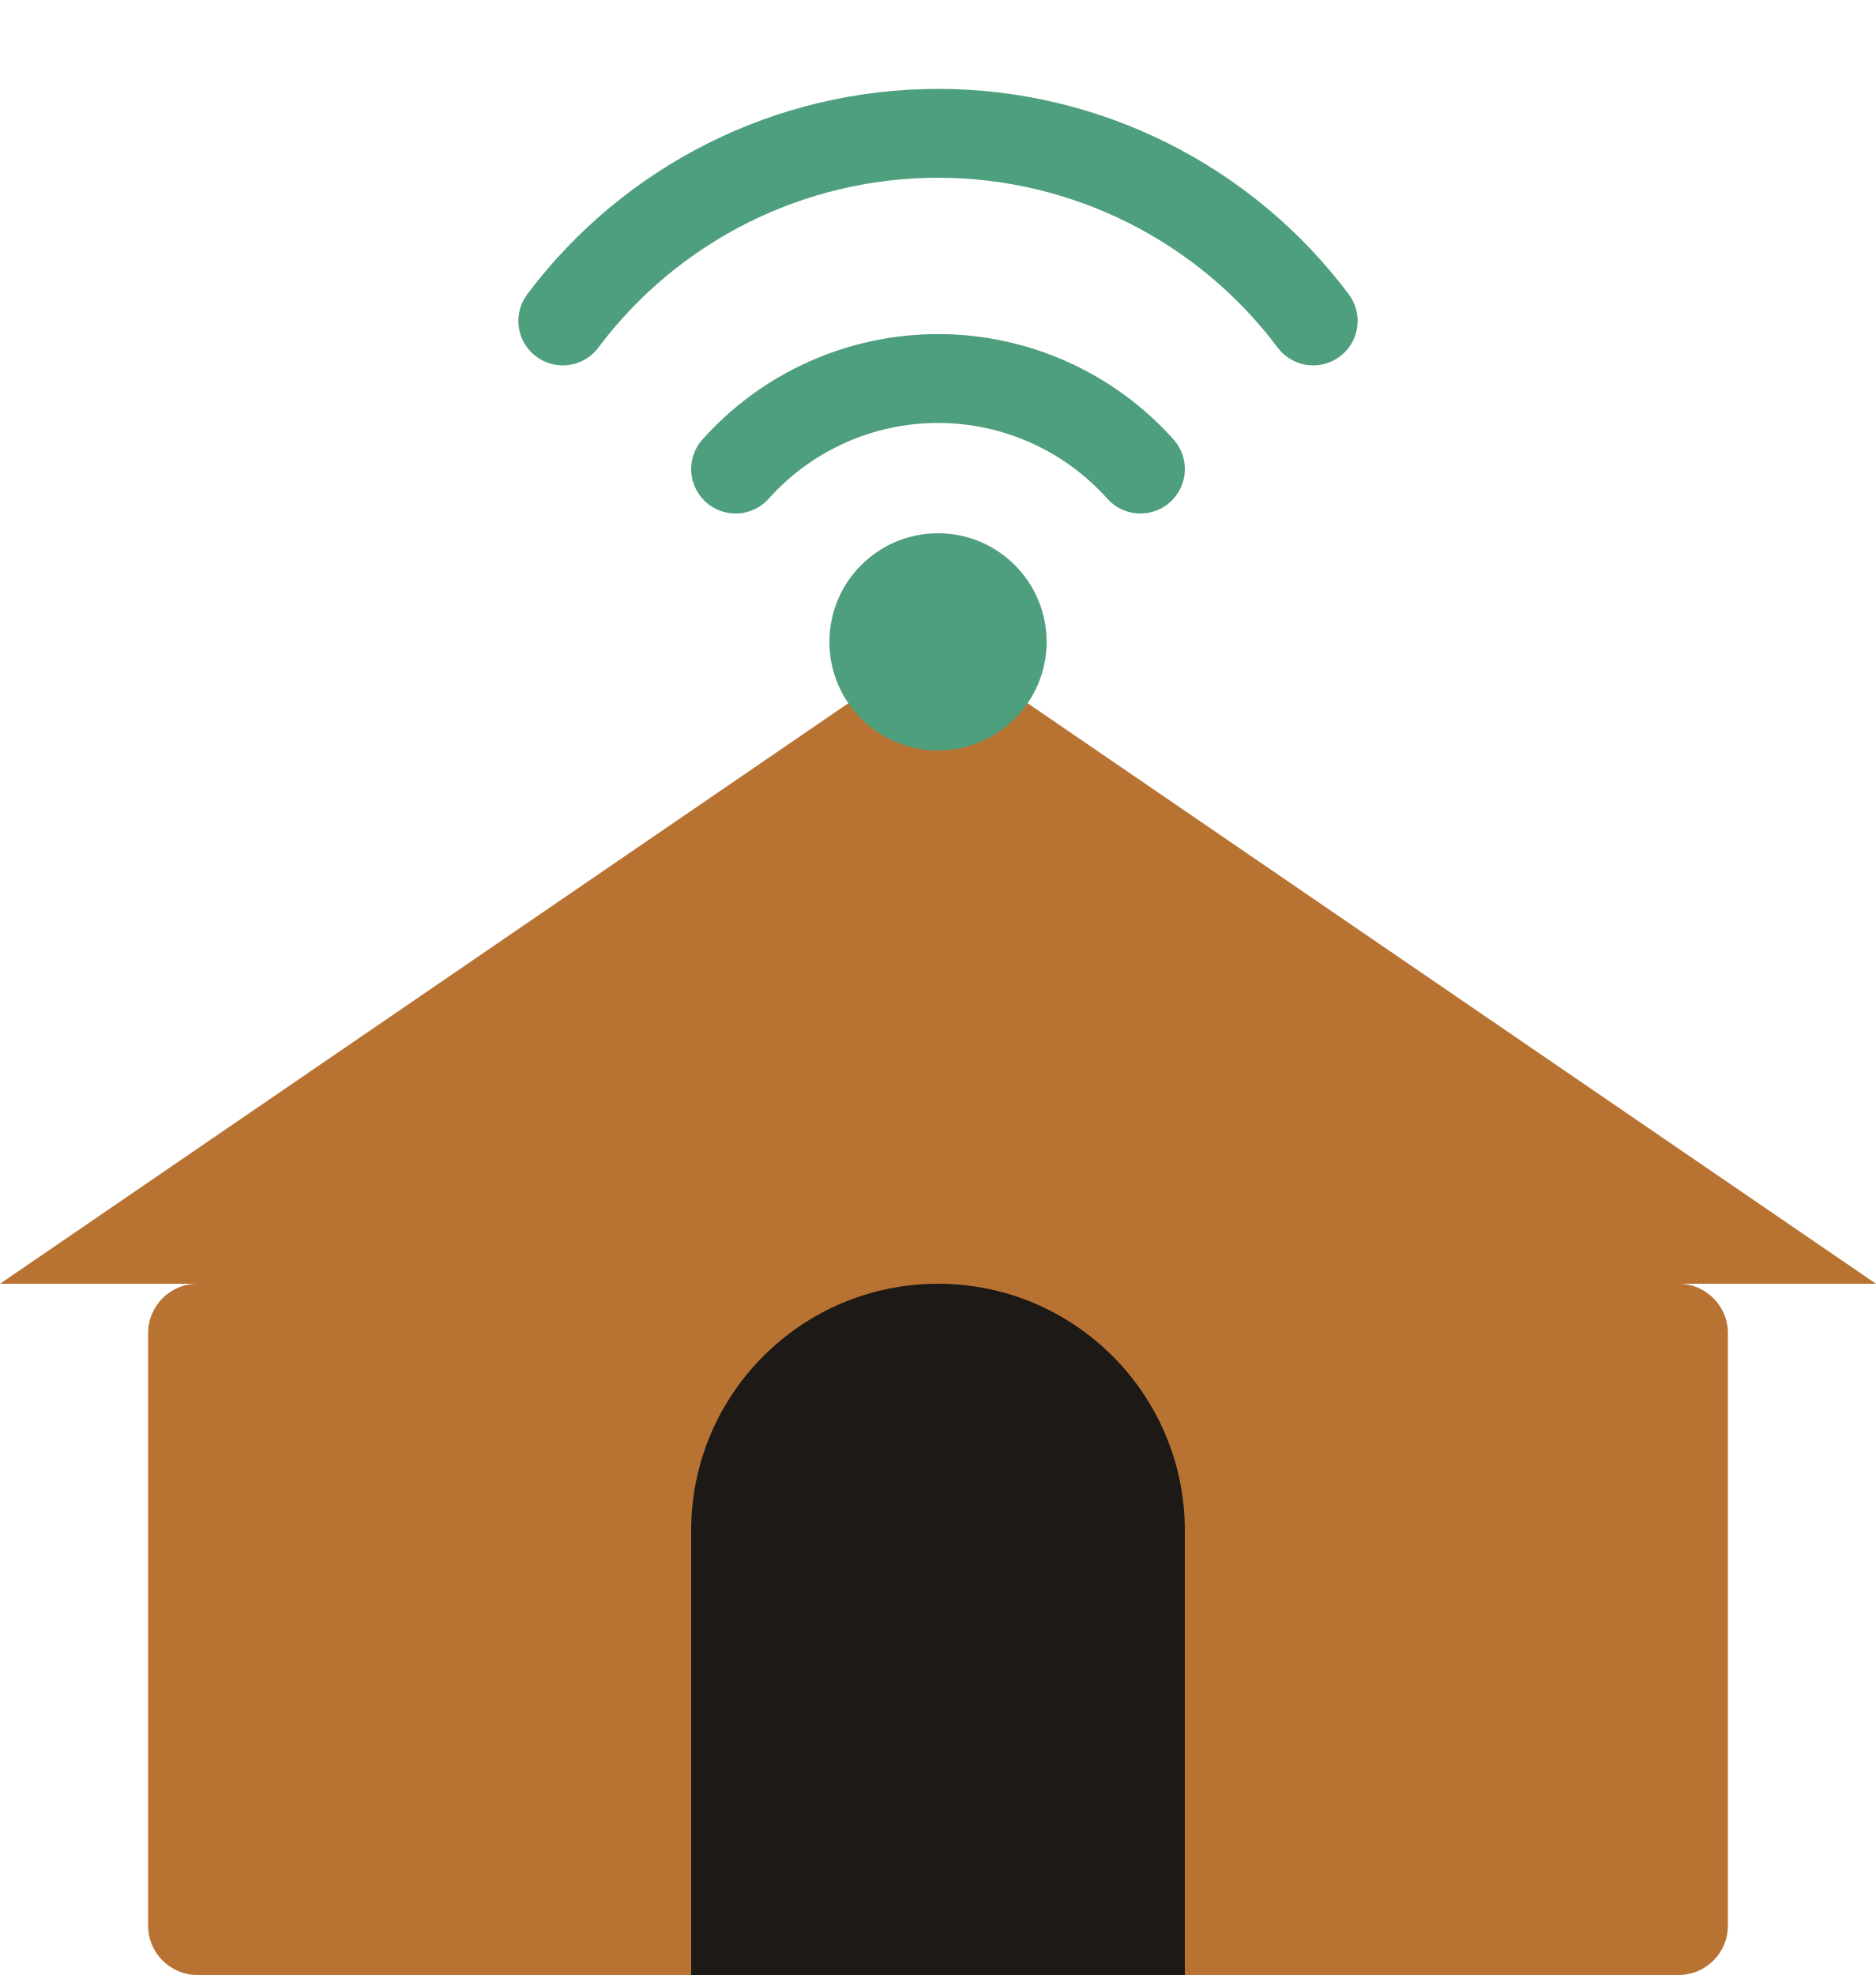
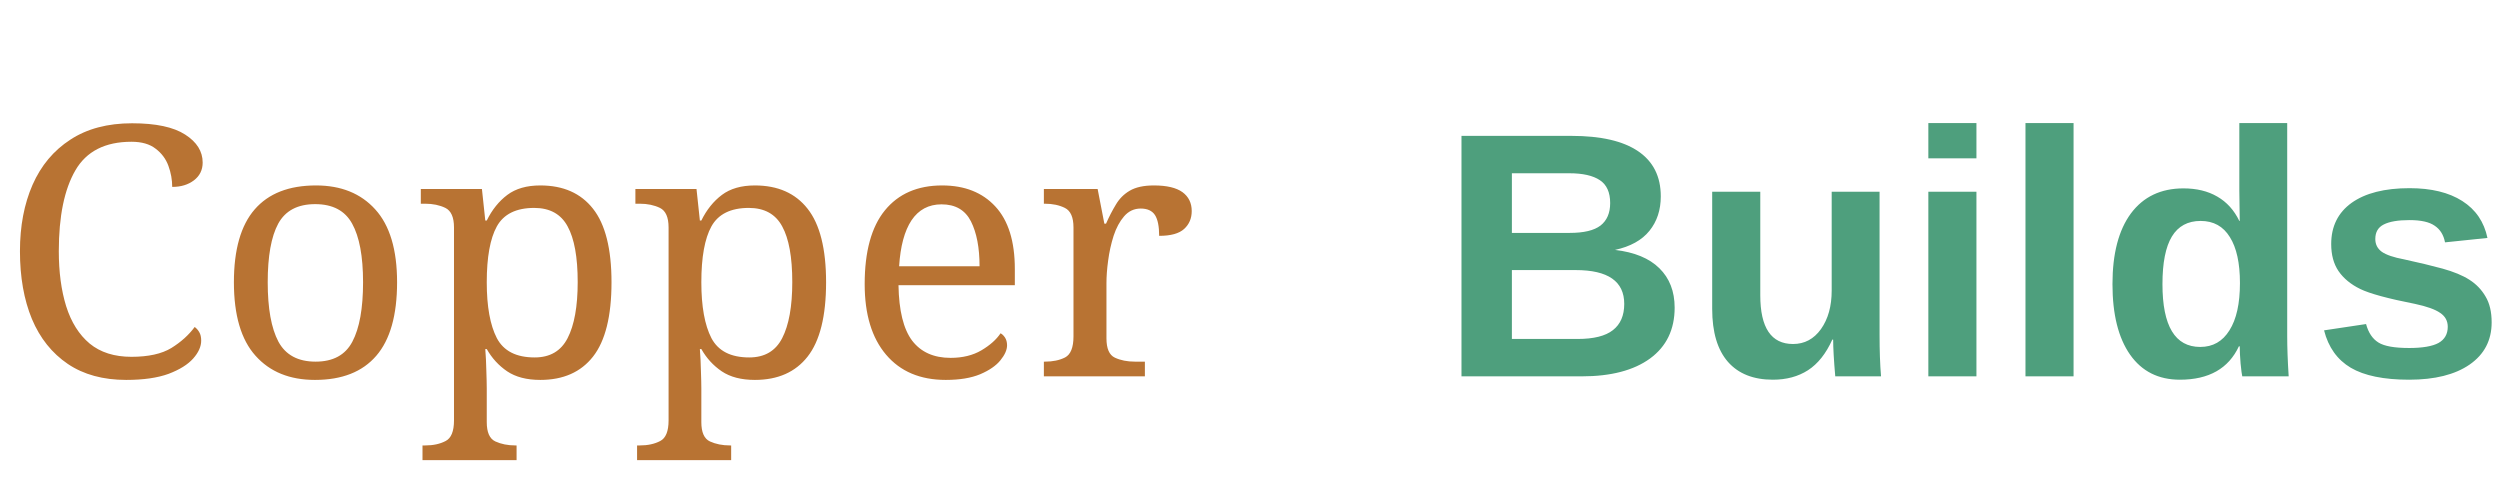
- <svg xmlns="http://www.w3.org/2000/svg" viewBox="0 0 38 40" width="38" height="40" role="img" aria-label="CopperBuilds">
-   <rect x="3" y="26" width="32" height="14" rx="1" fill="#B87333" />
-   <polygon points="19,13 38,26 0,26" fill="#B87333" />
-   <path d="M 14 40 L 14 31 A 5 5 0 0 1 24 31 L 24 40 Z" fill="#1C1917" />
-   <circle cx="19" cy="13" r="2.2" fill="#4E9F7D" />
-   <path d="M 14.9 9.5 A 5.5 5.5 0 0 1 23.1 9.5" stroke="#4E9F7D" stroke-width="1.8" fill="none" stroke-linecap="round" />
-   <path d="M 11.4 6.5 A 9.5 9.5 0 0 1 26.6 6.5" stroke="#4E9F7D" stroke-width="1.8" fill="none" stroke-linecap="round" />
+ <svg xmlns="http://www.w3.org/2000/svg" viewBox="0 0 186 36" width="186" height="36" role="img" aria-label="CopperBuilds">
+   <text x="0" y="28" font-family="Calistoga,Georgia,serif" font-size="26" font-weight="400" fill="#B87333">Copper</text>
+   <text x="107" y="28" font-family="DM Sans,Arial,sans-serif" font-size="26" font-weight="700" fill="#4E9F7D">Builds</text>
</svg>
